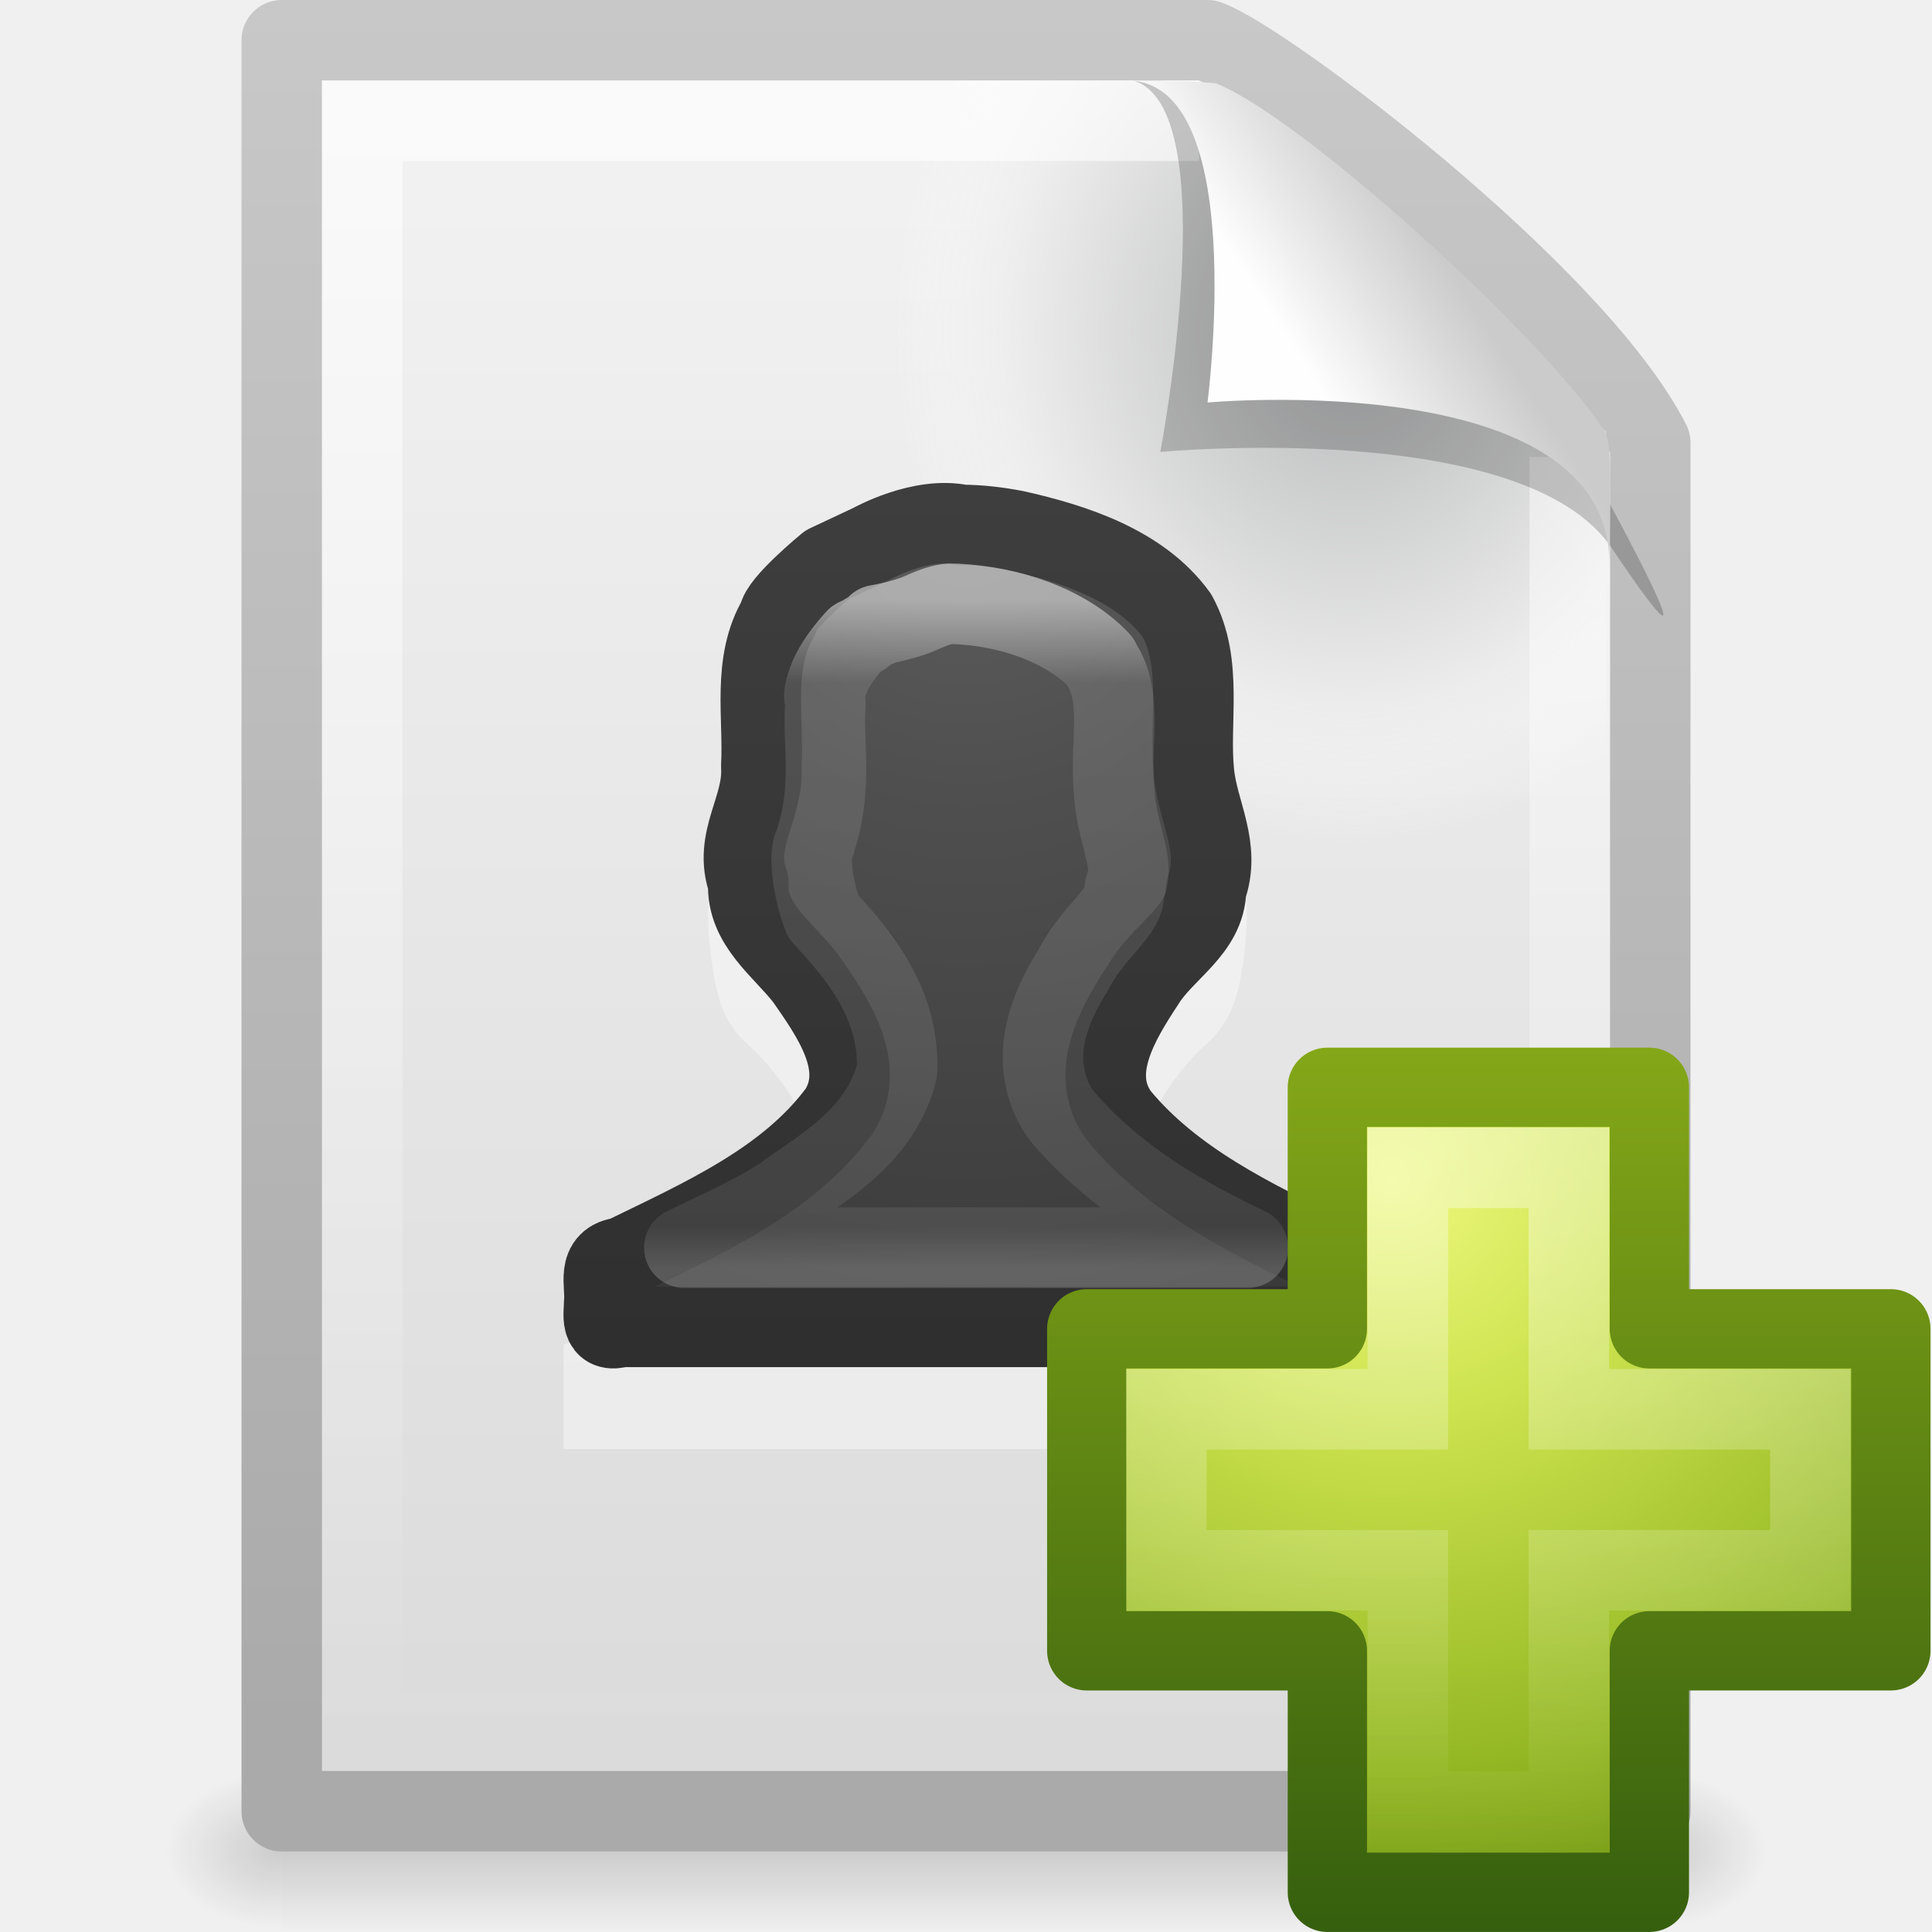
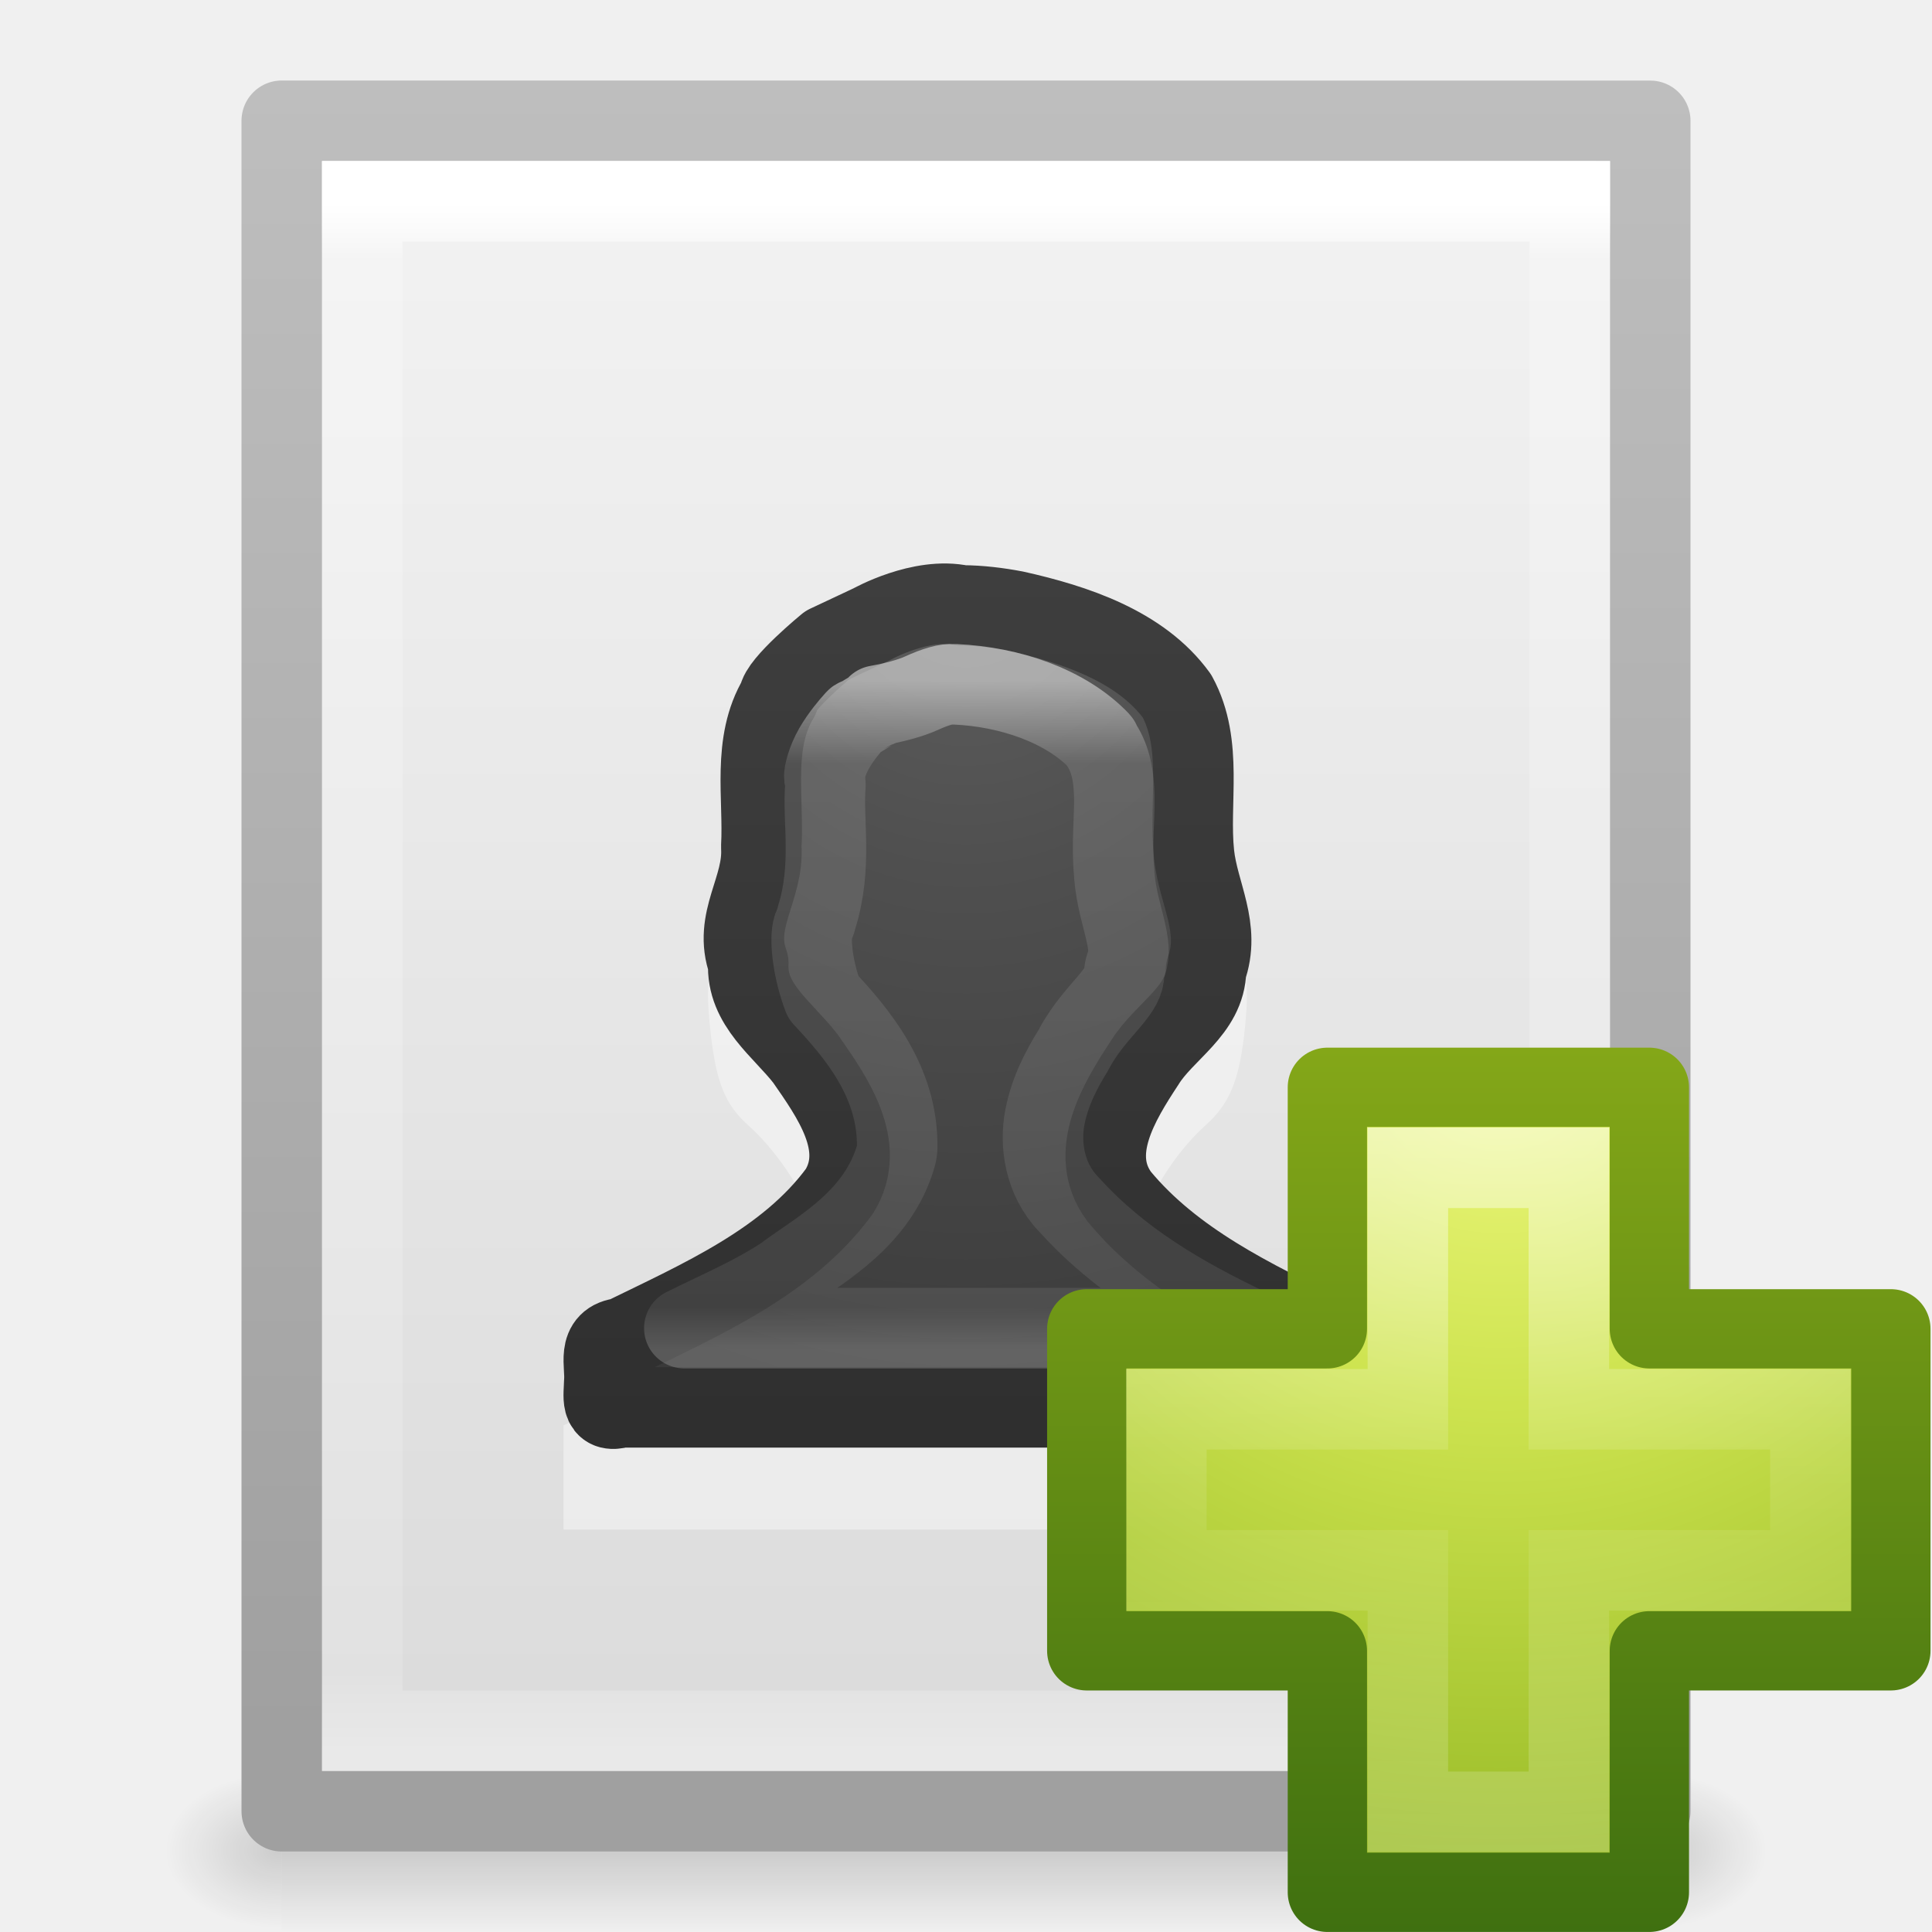
- <svg xmlns="http://www.w3.org/2000/svg" xmlns:xlink="http://www.w3.org/1999/xlink" version="1.0" width="24" height="24" id="svg3386">
-   <defs id="defs3388">
+ <svg xmlns="http://www.w3.org/2000/svg" xmlns:xlink="http://www.w3.org/1999/xlink" version="1.1" width="24" height="24" id="svg3828">
+   <defs id="defs3830">
+     <linearGradient x1="24" y1="5.564" x2="24" y2="43" id="linearGradient3119" xlink:href="#linearGradient3977" gradientUnits="userSpaceOnUse" gradientTransform="matrix(0.4054051,0,0,0.5135135,2.269687,7.675681)" />
+     <linearGradient id="linearGradient3977">
+       <stop id="stop3979" style="stop-color:#ffffff;stop-opacity:1" offset="0" />
+       <stop id="stop3981" style="stop-color:#ffffff;stop-opacity:0.235" offset="0.036" />
+       <stop id="stop3983" style="stop-color:#ffffff;stop-opacity:0.157" offset="0.951" />
+       <stop id="stop3985" style="stop-color:#ffffff;stop-opacity:0.392" offset="1" />
+     </linearGradient>
+     <linearGradient x1="25.132" y1="0.985" x2="25.132" y2="47.013" id="linearGradient3122" xlink:href="#linearGradient3600-4" gradientUnits="userSpaceOnUse" gradientTransform="matrix(0.4857154,0,0,0.4562967,0.3428289,8.348862)" />
+     <linearGradient id="linearGradient3600-4">
+       <stop id="stop3602-7" style="stop-color:#f4f4f4;stop-opacity:1" offset="0" />
+       <stop id="stop3604-6" style="stop-color:#dbdbdb;stop-opacity:1" offset="1" />
+     </linearGradient>
+     <linearGradient x1="-51.786" y1="50.786" x2="-51.786" y2="2.906" id="linearGradient3124" xlink:href="#linearGradient3104-5" gradientUnits="userSpaceOnUse" gradientTransform="matrix(0.3922136,0,0,0.4270257,29.1993,7.840329)" />
+     <linearGradient id="linearGradient3104-5">
+       <stop id="stop3106-6" style="stop-color:#a0a0a0;stop-opacity:1" offset="0" />
+       <stop id="stop3108-9" style="stop-color:#bebebe;stop-opacity:1" offset="1" />
+     </linearGradient>
+     <radialGradient cx="605.714" cy="486.648" r="117.143" fx="605.714" fy="486.648" id="radialGradient3045" xlink:href="#linearGradient5060" gradientUnits="userSpaceOnUse" gradientTransform="matrix(0.01204859,0,0,0.0082353,13.23879,26.98056)" />
+     <linearGradient id="linearGradient5060">
+       <stop id="stop5062" style="stop-color:#000000;stop-opacity:1" offset="0" />
+       <stop id="stop5064" style="stop-color:#000000;stop-opacity:0" offset="1" />
+     </linearGradient>
+     <radialGradient cx="605.714" cy="486.648" r="117.143" fx="605.714" fy="486.648" id="radialGradient3048" xlink:href="#linearGradient5060" gradientUnits="userSpaceOnUse" gradientTransform="matrix(-0.01204859,0,0,0.0082353,10.76121,26.98056)" />
    <linearGradient id="linearGradient5048">
      <stop id="stop5050" style="stop-color:#000000;stop-opacity:0" offset="0" />
      <stop id="stop5056" style="stop-color:#000000;stop-opacity:1" offset="0.5" />
      <stop id="stop5052" style="stop-color:#000000;stop-opacity:0" offset="1" />
    </linearGradient>
-     <linearGradient id="linearGradient5060">
-       <stop id="stop5062" style="stop-color:#000000;stop-opacity:1" offset="0" />
-       <stop id="stop5064" style="stop-color:#000000;stop-opacity:0" offset="1" />
-     </linearGradient>
-     <linearGradient id="linearGradient3104">
-       <stop id="stop3106" style="stop-color:#aaaaaa;stop-opacity:1" offset="0" />
-       <stop id="stop3108" style="stop-color:#c8c8c8;stop-opacity:1" offset="1" />
-     </linearGradient>
-     <linearGradient id="linearGradient3600">
-       <stop id="stop3602" style="stop-color:#f4f4f4;stop-opacity:1" offset="0" />
-       <stop id="stop3604" style="stop-color:#dbdbdb;stop-opacity:1" offset="1" />
-     </linearGradient>
-     <radialGradient cx="102" cy="112.305" r="139.559" id="XMLID_8_" gradientUnits="userSpaceOnUse">
-       <stop id="stop41" style="stop-color:#b7b8b9;stop-opacity:1" offset="0" />
-       <stop id="stop47" style="stop-color:#ececec;stop-opacity:1" offset="0.174" />
-       <stop id="stop49" style="stop-color:#fafafa;stop-opacity:0" offset="0.239" />
-       <stop id="stop51" style="stop-color:#ffffff;stop-opacity:0" offset="0.301" />
-       <stop id="stop53" style="stop-color:#fafafa;stop-opacity:0" offset="0.531" />
-       <stop id="stop55" style="stop-color:#ebecec;stop-opacity:0" offset="0.845" />
-       <stop id="stop57" style="stop-color:#e1e2e3;stop-opacity:0" offset="1" />
-     </radialGradient>
-     <linearGradient id="linearGradient3211">
-       <stop id="stop3213" style="stop-color:#ffffff;stop-opacity:1" offset="0" />
-       <stop id="stop3215" style="stop-color:#ffffff;stop-opacity:0" offset="1" />
-     </linearGradient>
-     <linearGradient id="linearGradient8589">
-       <stop id="stop8591" style="stop-color:#fefefe;stop-opacity:1" offset="0" />
-       <stop id="stop8593" style="stop-color:#cbcbcb;stop-opacity:1" offset="1" />
-     </linearGradient>
-     <linearGradient x1="32.892" y1="8.059" x2="36.358" y2="5.457" id="linearGradient2425" xlink:href="#linearGradient8589" gradientUnits="userSpaceOnUse" gradientTransform="matrix(0.4778466,0,0,0.5524833,0.3722548,-0.0761283)" />
-     <linearGradient x1="24" y1="2" x2="24" y2="46.017" id="linearGradient2429" xlink:href="#linearGradient3211" gradientUnits="userSpaceOnUse" gradientTransform="matrix(0.4545444,0,0,0.4651153,1.090934,0.3372293)" />
-     <radialGradient cx="92.09" cy="102.703" r="139.559" fx="92.09" fy="102.703" id="radialGradient2432" xlink:href="#XMLID_8_" gradientUnits="userSpaceOnUse" gradientTransform="matrix(0.1702128,0,0,-0.1907226,1.106383,23.7165)" />
-     <linearGradient x1="25.132" y1="0.985" x2="25.132" y2="47.013" id="linearGradient2435" xlink:href="#linearGradient3600" gradientUnits="userSpaceOnUse" gradientTransform="matrix(0.4857154,0,0,0.4780255,0.3428305,-0.7059501)" />
-     <linearGradient x1="-51.786" y1="50.786" x2="-51.786" y2="2.906" id="linearGradient2438" xlink:href="#linearGradient3104" gradientUnits="userSpaceOnUse" gradientTransform="matrix(0.3922135,0,0,0.4473607,29.19929,-1.2387)" />
-     <radialGradient cx="605.714" cy="486.648" r="117.143" fx="605.714" fy="486.648" id="radialGradient2441" xlink:href="#linearGradient5060" gradientUnits="userSpaceOnUse" gradientTransform="matrix(0.01204859,0,0,0.00823529,13.23879,18.98057)" />
-     <radialGradient cx="605.714" cy="486.648" r="117.143" fx="605.714" fy="486.648" id="radialGradient2444" xlink:href="#linearGradient5060" gradientUnits="userSpaceOnUse" gradientTransform="matrix(-0.01204859,0,0,0.00823529,10.76121,18.98057)" />
-     <linearGradient x1="302.857" y1="366.648" x2="302.857" y2="609.505" id="linearGradient2447" xlink:href="#linearGradient5048" gradientUnits="userSpaceOnUse" gradientTransform="matrix(0.0352071,0,0,0.00823529,-0.724852,18.98055)" />
-     <linearGradient x1="24.139" y1="7.048" x2="24.139" y2="39.268" id="linearGradient5530" xlink:href="#linearGradient3943" gradientUnits="userSpaceOnUse" gradientTransform="matrix(0.2817955,0,0,0.2800956,12.18603,12.02218)" />
-     <linearGradient id="linearGradient3943">
-       <stop id="stop3945" style="stop-color:#ffffff;stop-opacity:1" offset="0" />
-       <stop id="stop3947" style="stop-color:#ffffff;stop-opacity:0" offset="1" />
-     </linearGradient>
-     <linearGradient id="linearGradient3242-7">
-       <stop id="stop3244-5" style="stop-color:#eef87e;stop-opacity:1" offset="0" />
-       <stop id="stop3246-9" style="stop-color:#cde34f;stop-opacity:1" offset="0.262" />
-       <stop id="stop3248-7" style="stop-color:#93b723;stop-opacity:1" offset="0.661" />
-       <stop id="stop3250-8" style="stop-color:#5a7e0d;stop-opacity:1" offset="1" />
-     </linearGradient>
-     <linearGradient id="linearGradient2490-3">
-       <stop id="stop2492-3" style="stop-color:#365f0e;stop-opacity:1" offset="0" />
-       <stop id="stop2494-8" style="stop-color:#84a718;stop-opacity:1" offset="1" />
-     </linearGradient>
-     <radialGradient cx="69.448" cy="51.695" r="31" fx="69.448" fy="51.695" id="radialGradient3121" xlink:href="#linearGradient3242-7" gradientUnits="userSpaceOnUse" gradientTransform="matrix(0,0.3568416,-0.3882002,0,37.35657,-10.11411)" />
-     <linearGradient x1="72.422" y1="124.756" x2="72.422" y2="51.244" id="linearGradient3123" xlink:href="#linearGradient2490-3" gradientUnits="userSpaceOnUse" gradientTransform="matrix(0.1482266,0,0,0.1494387,5.45079,5.356682)" />
-     <linearGradient x1="24" y1="14.916" x2="24" y2="32.596" id="linearGradient3063" xlink:href="#linearGradient3195" gradientUnits="userSpaceOnUse" gradientTransform="matrix(0.3909663,0,0,0.4700354,1.664748,0.4423574)" />
+     <linearGradient x1="302.857" y1="366.648" x2="302.857" y2="609.505" id="linearGradient3826" xlink:href="#linearGradient5048" gradientUnits="userSpaceOnUse" gradientTransform="matrix(0.0352071,0,0,0.0082353,-0.724852,26.98055)" />
+     <linearGradient xlink:href="#linearGradient3195" id="linearGradient3063" gradientUnits="userSpaceOnUse" gradientTransform="matrix(0.3909663,0,0,0.4700354,1.664748,1.442663)" x1="24" y1="14.916" x2="24" y2="32.596" />
    <linearGradient id="linearGradient3195">
      <stop id="stop3197" style="stop-color:#ffffff;stop-opacity:1" offset="0" />
      <stop id="stop3199" style="stop-color:#ffffff;stop-opacity:0.235" offset="0.123" />
      <stop id="stop3201" style="stop-color:#ffffff;stop-opacity:0.157" offset="0.937" />
      <stop id="stop3203" style="stop-color:#ffffff;stop-opacity:0.392" offset="1" />
    </linearGradient>
-     <radialGradient cx="10.904" cy="8.45" r="20" fx="10.904" fy="8.45" id="radialGradient3066" xlink:href="#linearGradient2867-449-88-871-390-598-476-591-434-148-57-177-641-289-620-227-114-444-680-744-8-7" gradientUnits="userSpaceOnUse" gradientTransform="matrix(0,0.7455191,-0.6788126,0,17.7389,-2.181254)" />
+     <radialGradient xlink:href="#linearGradient2867-449-88-871-390-598-476-591-434-148-57-177-641-289-620-227-114-444-680-744-8-7" id="radialGradient3066" gradientUnits="userSpaceOnUse" gradientTransform="matrix(0,0.7455191,-0.6788126,0,17.7389,-1.180948)" cx="10.904" cy="8.45" fx="10.904" fy="8.45" r="20" />
    <linearGradient id="linearGradient2867-449-88-871-390-598-476-591-434-148-57-177-641-289-620-227-114-444-680-744-8-7">
      <stop id="stop5430-8-6" style="stop-color:#5f5f5f;stop-opacity:1" offset="0" />
      <stop id="stop5432-3-5" style="stop-color:#4f4f4f;stop-opacity:1" offset="0.262" />
      <stop id="stop5434-1-6" style="stop-color:#3b3b3b;stop-opacity:1" offset="0.705" />
      <stop id="stop5436-8-9" style="stop-color:#2b2b2b;stop-opacity:1" offset="1" />
    </linearGradient>
-     <linearGradient x1="24" y1="44" x2="24" y2="3.899" id="linearGradient3068" xlink:href="#linearGradient3707-319-631-407-324-616-674-812-821-107-178-392-400-6-7" gradientUnits="userSpaceOnUse" gradientTransform="matrix(0.5369519,0,0,0.5302194,-0.8838174,-0.9704078)" />
+     <linearGradient xlink:href="#linearGradient3707-319-631-407-324-616-674-812-821-107-178-392-400-6-7" id="linearGradient3068" gradientUnits="userSpaceOnUse" gradientTransform="matrix(0.5369519,0,0,0.5302194,-0.8838173,0.0298982)" x1="24" y1="44" x2="24" y2="3.899" />
    <linearGradient id="linearGradient3707-319-631-407-324-616-674-812-821-107-178-392-400-6-7">
      <stop id="stop5440-4-4" style="stop-color:#272727;stop-opacity:1" offset="0" />
      <stop id="stop5442-3-5" style="stop-color:#454545;stop-opacity:1" offset="1" />
    </linearGradient>
+     <linearGradient xlink:href="#linearGradient4154" id="linearGradient5530" gradientUnits="userSpaceOnUse" gradientTransform="matrix(0.2817955,0,0,0.2800956,12.18603,12.02218)" x1="24.139" y1="7.048" x2="24.139" y2="39.268" />
+     <linearGradient id="linearGradient4154">
+       <stop offset="0" style="stop-color:#ffffff;stop-opacity:1" id="stop4156" />
+       <stop offset="0.447" style="stop-color:#ffffff;stop-opacity:0.235" id="stop4158" />
+       <stop offset="0.564" style="stop-color:#ffffff;stop-opacity:0.157" id="stop4160" />
+       <stop offset="1" style="stop-color:#ffffff;stop-opacity:0.392" id="stop4162" />
+     </linearGradient>
+     <linearGradient id="linearGradient3242-7">
+       <stop offset="0" style="stop-color:#eef87e;stop-opacity:1" id="stop3244-5" />
+       <stop offset="0.262" style="stop-color:#cde34f;stop-opacity:1" id="stop3246-9" />
+       <stop offset="0.661" style="stop-color:#93b723;stop-opacity:1" id="stop3248-7" />
+       <stop offset="1" style="stop-color:#5a7e0d;stop-opacity:1" id="stop3250-8" />
+     </linearGradient>
+     <linearGradient id="linearGradient2490-3">
+       <stop offset="0" style="stop-color:#3f7010;stop-opacity:1;" id="stop2492-3" />
+       <stop offset="1" style="stop-color:#84a718;stop-opacity:1" id="stop2494-8" />
+     </linearGradient>
+     <radialGradient r="31" fy="48.216" fx="65.297" cy="48.216" cx="65.297" gradientTransform="matrix(0,0.5254499,-0.5716256,0,46.20067,-21.12381)" gradientUnits="userSpaceOnUse" id="radialGradient3264" xlink:href="#linearGradient3242-7" />
+     <linearGradient y2="51.244" x2="72.422" y1="124.756" x1="72.422" gradientTransform="matrix(0.1482266,0,0,0.1494387,5.450789,5.356682)" gradientUnits="userSpaceOnUse" id="linearGradient3266" xlink:href="#linearGradient2490-3" />
  </defs>
-   <rect width="17" height="2" x="3.5" y="22" id="rect2879" style="opacity:0.15;fill:url(#linearGradient2447);fill-opacity:1;fill-rule:nonzero;stroke:none;stroke-width:1;marker:none;visibility:visible;display:inline;overflow:visible" />
-   <path d="m 3.5,22 c 0,0 0,2 0,2 C 2.88,24.004 2,23.552 2,23 2,22.448 2.692,22 3.5,22 z" id="path2881" style="opacity:0.15;fill:url(#radialGradient2444);fill-opacity:1;fill-rule:nonzero;stroke:none;stroke-width:1;marker:none;visibility:visible;display:inline;overflow:visible" />
-   <path d="m 3.5,0.5 c 3.896,0 7.604,0 11.5,0 C 15.683,0.737 19.541,3.628 20.5,5.5 c 0,5.729 3.9e-5,11.271 3.9e-5,17 -5.667,0 -11.333,0 -17,0 0,-7.333 0,-14.667 0,-22 z" id="path4160" style="fill:url(#linearGradient2435);fill-opacity:1;stroke:url(#linearGradient2438);stroke-width:1;stroke-linecap:butt;stroke-linejoin:round;stroke-miterlimit:4;stroke-opacity:1;stroke-dasharray:none;stroke-dashoffset:0;display:inline" />
-   <path d="M 4.17,22 C 4.076,22 4,21.914 4,21.809 L 4,1.211 C 4,1.106 4.076,1.021 4.17,1.021 7.692,1.073 11.594,0.942 15.111,1.034 L 19.95,5.361 20,21.809 C 20,21.914 19.924,22 19.83,22 L 4.17,22 z" id="path4191" style="fill:url(#radialGradient2432);fill-opacity:1" />
-   <path d="m 19.5,5.677 c 0,5.208 0,10.615 0,15.823 -5,0 -10,0 -15,0 0,-6.667 0,-13.333 0,-20 3.437,0 6.956,0 10.394,0" id="path2435" style="opacity:0.6;fill:none;stroke:url(#linearGradient2429);stroke-width:1;stroke-linecap:butt;stroke-linejoin:miter;stroke-miterlimit:4;stroke-opacity:1;stroke-dasharray:none;stroke-dashoffset:0;display:inline" />
-   <path d="m 14.075,1 c 1.156,0.329 0.339,4.614 0.339,4.614 0,0 4.515,-0.428 5.608,1.195 C 21.511,9.022 19.954,6.174 19.849,5.988 19.093,4.648 15.982,1.441 14.803,1.046 14.715,1.017 14.52,1 14.075,1 z" id="path3370" style="opacity:0.2;fill:#000000;fill-opacity:1;fill-rule:evenodd;stroke:none;display:inline" />
-   <path d="m 14,1 c 1.526,0 1,4 1,4 0,0 4.992,-0.453 4.992,2 0,-0.598 0.056,-1.478 -0.064,-1.656 C 19.089,4.101 16.184,1.482 15.13,1.046 15.044,1.011 14.444,1 14,1 z" id="path4474" style="fill:url(#linearGradient2425);fill-opacity:1;fill-rule:evenodd;stroke:none;display:inline" />
-   <path d="m 11.952,7 c -0.36,-0.002 -0.676,0.063 -0.891,0.198 -0.278,0.174 -0.4,0.196 -0.477,0.076 -0.074,-0.115 -0.142,-0.102 -0.207,0.061 -0.055,0.138 -0.171,0.2 -0.302,0.152 -0.126,-0.046 -0.177,-0.031 -0.127,0.046 0.048,0.074 0.024,0.137 -0.048,0.137 -0.072,0 -0.303,0.233 -0.509,0.517 -0.328,0.453 -0.382,0.66 -0.382,1.613 4.4e-5,0.598 0.063,1.18 -0.127,1.217 -0.111,0.022 -0.101,0.437 -0.048,0.867 0.069,0.562 0.173,0.837 0.461,1.095 0.449,0.402 0.859,1.098 0.859,1.476 0,0.518 -1.264,1.424 -3.154,2.251 l 3e-7,1.294 9.999,0 L 17,16.571 c -1.569,-0.682 -2.868,-1.627 -2.868,-2.116 0,-0.377 0.395,-1.074 0.843,-1.476 0.288,-0.258 0.408,-0.533 0.477,-1.095 0.053,-0.43 0.06,-0.833 -0.048,-0.867 -0.149,-0.047 -0.143,-0.624 -0.143,-1.217 0,-0.85 -0.057,-1.166 -0.286,-1.521 -0.457,-0.708 -1.944,-1.272 -3.023,-1.278 z" id="rect2382-1" style="opacity:0.4;fill:#ffffff;fill-opacity:1;fill-rule:evenodd;stroke:none;stroke-width:1.002;marker:none;visibility:visible;display:inline;overflow:visible;enable-background:accumulate" />
-   <path d="m 11.953,6.522 c -0.512,-0.112 -1.125,0.233 -1.125,0.233 l -0.551,0.259 c 0,0 -0.597,0.49 -0.603,0.656 -0.336,0.559 -0.183,1.237 -0.217,1.848 0.033,0.525 -0.356,0.914 -0.161,1.447 -0.028,0.514 0.422,0.815 0.711,1.187 0.326,0.47 0.768,1.084 0.42,1.647 -0.644,0.878 -1.715,1.344 -2.692,1.822 -0.332,0.032 -0.207,0.332 -0.229,0.546 -5.288e-4,0.17 -0.06,0.395 0.205,0.316 2.93,0 5.859,0 8.789,0 0,-0.294 0,-0.588 0,-0.883 -0.946,-0.451 -1.934,-0.934 -2.597,-1.736 -0.399,-0.537 9.12e-4,-1.182 0.315,-1.66 0.245,-0.398 0.757,-0.652 0.764,-1.159 0.188,-0.514 -0.096,-0.94 -0.149,-1.431 -0.069,-0.651 0.118,-1.362 -0.212,-1.967 -0.448,-0.619 -1.268,-0.891 -2.012,-1.057 -0.216,-0.041 -0.436,-0.068 -0.656,-0.069 z" id="path3107" style="color:#000000;fill:url(#radialGradient3066);fill-opacity:1;fill-rule:nonzero;stroke:url(#linearGradient3068);stroke-width:1;stroke-linecap:round;stroke-linejoin:round;stroke-miterlimit:4;stroke-opacity:1;stroke-dasharray:none;stroke-dashoffset:0;marker:none;visibility:visible;display:inline;overflow:visible;enable-background:accumulate" />
-   <path d="m 11.842,7.501 c -0.083,-0.008 -0.212,0.027 -0.397,0.111 -0.137,0.062 -0.341,0.116 -0.548,0.153 l 0.014,0.014 c -0.003,0.001 -0.143,0.081 -0.233,0.139 -0.017,0.011 -0.026,0.004 -0.041,0.014 -0.005,0.006 -0.011,0.011 -0.014,0.014 -0.059,0.065 -0.175,0.201 -0.26,0.348 -0.089,0.154 -0.129,0.32 -0.123,0.362 a 0.408,0.416 0 0 1 0.014,0.098 c -0.039,0.426 0.092,1.001 -0.11,1.644 a 0.408,0.416 0 0 1 -0.027,0.084 c -0.076,0.132 -0.019,0.574 0.11,0.906 0.421,0.45 0.931,1.05 0.918,1.867 a 0.408,0.416 0 0 1 -0.014,0.098 c -0.222,0.775 -0.908,1.149 -1.342,1.463 a 0.408,0.416 0 0 1 -0.014,0.014 c -0.408,0.275 -0.844,0.453 -1.274,0.669 l 7,0 c -0.799,-0.382 -1.59,-0.833 -2.219,-1.533 -0.004,-0.005 -0.009,-0.009 -0.014,-0.014 -0.293,-0.31 -0.353,-0.736 -0.288,-1.073 0.064,-0.331 0.214,-0.609 0.356,-0.836 0.005,-0.008 0.009,-0.02 0.014,-0.028 0.143,-0.262 0.32,-0.442 0.438,-0.585 0.123,-0.149 0.175,-0.231 0.178,-0.348 a 0.408,0.416 0 0 1 0.027,-0.111 c 0.044,-0.135 0.025,-0.243 -0.014,-0.418 -0.038,-0.171 -0.115,-0.402 -0.137,-0.683 -4.33e-4,-0.005 3.89e-4,-0.008 0,-0.014 -0.036,-0.365 0.007,-0.694 0,-0.975 -0.007,-0.28 -0.058,-0.485 -0.178,-0.655 -0.002,-0.002 0.002,-0.012 0,-0.014 -0.427,-0.45 -1.13,-0.681 -1.795,-0.711 a 0.408,0.416 0 0 1 -0.027,0 z" id="path3151" style="opacity:0.5;color:#000000;fill:none;stroke:url(#linearGradient3063);stroke-width:1;stroke-linecap:round;stroke-linejoin:round;stroke-miterlimit:4;stroke-opacity:1;stroke-dasharray:none;stroke-dashoffset:0;marker:none;visibility:visible;display:inline;overflow:visible;enable-background:accumulate" />
-   <path d="m 20.5,22 c 0,0 0,2 0,2 0.62,0.004 1.5,-0.448 1.5,-1 0,-0.552 -0.692,-1 -1.5,-1 z" id="path2883" style="opacity:0.15;fill:url(#radialGradient2441);fill-opacity:1;fill-rule:nonzero;stroke:none;stroke-width:1;marker:none;visibility:visible;display:inline;overflow:visible" />
-   <path d="m 16.489,16.507 0,-3 4,0 0,3 3,0 0,4 -3,0 0,3 -4,0 0,-3 -2.989,0 0,-4 2.989,0 z" id="path2262" style="color:#000000;fill:url(#radialGradient3121);fill-opacity:1;fill-rule:nonzero;stroke:url(#linearGradient3123);stroke-width:0.985;stroke-linecap:round;stroke-linejoin:round;stroke-miterlimit:4;stroke-opacity:1;stroke-dasharray:none;stroke-dashoffset:0;marker:none;visibility:visible;display:inline;overflow:visible;enable-background:accumulate" />
-   <path d="m 17.489,17.507 0,-3 2,0 0,3 3,0 0,2 -3,0 0,3 -2,0 0,-3 -3,0 0,-2 3,0 z" id="path2272" style="opacity:0.4;fill:none;stroke:url(#linearGradient5530);stroke-width:1;stroke-linecap:butt;stroke-linejoin:miter;stroke-miterlimit:4;stroke-opacity:1;stroke-dasharray:none;display:inline" />
+   <g transform="translate(0,-8)" id="layer1">
+     <rect width="17" height="2" x="3.5" y="30" id="rect2879" style="opacity:0.15;fill:url(#linearGradient3826);fill-opacity:1;fill-rule:nonzero;stroke:none;stroke-width:1;marker:none;visibility:visible;display:inline;overflow:visible" />
+     <path d="m 3.5,30 c 0,0 0,2 0,2 C 2.88,32.004 2,31.552 2,31 2,30.448 2.692,30 3.5,30 z" id="path2881" style="opacity:0.15;fill:url(#radialGradient3048);fill-opacity:1;fill-rule:nonzero;stroke:none;stroke-width:1;marker:none;visibility:visible;display:inline;overflow:visible" />
+     <path d="m 20.5,30 c 0,0 0,2 0,2 0.62,0.004 1.5,-0.448 1.5,-1 0,-0.552 -0.692,-1 -1.5,-1 z" id="path2883" style="opacity:0.15;fill:url(#radialGradient3045);fill-opacity:1;fill-rule:nonzero;stroke:none;stroke-width:1;marker:none;visibility:visible;display:inline;overflow:visible" />
+     <path d="m 3.5,9.5 c 3.896,0 17,0.001 17,0.001 l 2.1e-5,20.999 c 0,0 -11.333,0 -17,0 0,-7 0,-14 0,-21 z" id="path4160-3" style="fill:url(#linearGradient3122);fill-opacity:1;stroke:url(#linearGradient3124);stroke-width:1;stroke-linecap:butt;stroke-linejoin:round;stroke-miterlimit:4;stroke-opacity:1;stroke-dasharray:none;stroke-dashoffset:0;display:inline" />
+     <path d="m 19.5,29.5 -15,0 0,-19 L 19.5,10.5 z" id="rect6741-1" style="fill:none;stroke:url(#linearGradient3119);stroke-width:1;stroke-linecap:round;stroke-linejoin:miter;stroke-miterlimit:4;stroke-opacity:1;stroke-dasharray:none;stroke-dashoffset:0" />
+   </g>
+   <path style="opacity:0.4;fill:#ffffff;fill-opacity:1;fill-rule:evenodd;stroke:none;stroke-width:1.002;marker:none;visibility:visible;display:inline;overflow:visible;enable-background:accumulate" id="rect2382-1" d="m 11.952,8 c -0.36,-0.002 -0.676,0.063 -0.891,0.198 -0.278,0.174 -0.4,0.196 -0.477,0.076 -0.074,-0.115 -0.142,-0.102 -0.207,0.061 -0.055,0.138 -0.171,0.2 -0.302,0.152 -0.126,-0.046 -0.177,-0.031 -0.127,0.046 0.048,0.074 0.024,0.137 -0.048,0.137 -0.072,0 -0.303,0.233 -0.509,0.517 -0.328,0.453 -0.382,0.66 -0.382,1.613 4.4e-5,0.598 0.063,1.18 -0.127,1.217 -0.111,0.022 -0.101,0.437 -0.048,0.867 0.069,0.562 0.173,0.837 0.461,1.095 0.449,0.402 0.859,1.098 0.859,1.476 0,0.518 -1.264,1.424 -3.154,2.251 L 7,19 16.999,19 17,17.571 c -1.569,-0.682 -2.868,-1.627 -2.868,-2.116 0,-0.377 0.395,-1.074 0.843,-1.476 0.288,-0.258 0.408,-0.533 0.477,-1.095 0.053,-0.43 0.06,-0.833 -0.048,-0.867 -0.149,-0.047 -0.143,-0.624 -0.143,-1.217 0,-0.85 -0.057,-1.166 -0.286,-1.521 -0.457,-0.708 -1.944,-1.272 -3.023,-1.278 z" />
+   <path style="color:#000000;fill:url(#radialGradient3066);fill-opacity:1;fill-rule:nonzero;stroke:url(#linearGradient3068);stroke-width:1;stroke-linecap:round;stroke-linejoin:round;stroke-miterlimit:4;stroke-opacity:1;stroke-dasharray:none;stroke-dashoffset:0;marker:none;visibility:visible;display:inline;overflow:visible;enable-background:accumulate" id="path3107" d="m 11.953,7.522 c -0.512,-0.112 -1.125,0.233 -1.125,0.233 l -0.551,0.259 c 0,0 -0.597,0.49 -0.603,0.656 -0.336,0.559 -0.183,1.237 -0.217,1.848 0.033,0.525 -0.356,0.914 -0.161,1.447 -0.028,0.514 0.422,0.815 0.711,1.187 0.326,0.47 0.768,1.084 0.42,1.647 -0.644,0.878 -1.715,1.344 -2.692,1.822 -0.332,0.032 -0.207,0.332 -0.229,0.546 -5.288e-4,0.17 -0.06,0.395 0.205,0.316 2.93,0 5.859,0 8.789,0 0,-0.294 0,-0.588 0,-0.883 -0.946,-0.451 -1.934,-0.934 -2.597,-1.736 -0.399,-0.537 9.12e-4,-1.182 0.315,-1.66 0.245,-0.398 0.757,-0.652 0.764,-1.159 0.188,-0.514 -0.096,-0.94 -0.149,-1.431 -0.069,-0.651 0.118,-1.362 -0.212,-1.967 -0.448,-0.619 -1.268,-0.891 -2.012,-1.057 -0.216,-0.041 -0.436,-0.068 -0.656,-0.069 z" />
+   <path style="opacity:0.5;color:#000000;fill:none;stroke:url(#linearGradient3063);stroke-width:1;stroke-linecap:round;stroke-linejoin:round;stroke-miterlimit:4;stroke-opacity:1;stroke-dasharray:none;stroke-dashoffset:0;marker:none;visibility:visible;display:inline;overflow:visible;enable-background:accumulate" id="path3151" d="m 11.842,8.501 c -0.083,-0.008 -0.212,0.027 -0.397,0.111 -0.137,0.062 -0.341,0.116 -0.548,0.153 l 0.014,0.014 c -0.003,0.001 -0.143,0.081 -0.233,0.139 -0.017,0.011 -0.026,0.004 -0.041,0.014 -0.005,0.006 -0.011,0.011 -0.014,0.014 -0.059,0.065 -0.175,0.201 -0.26,0.348 -0.089,0.154 -0.129,0.32 -0.123,0.362 a 0.408,0.416 0 0 1 0.014,0.098 c -0.039,0.426 0.092,1.001 -0.11,1.644 a 0.408,0.416 0 0 1 -0.027,0.084 c -0.076,0.132 -0.019,0.574 0.11,0.906 0.421,0.45 0.931,1.05 0.918,1.867 a 0.408,0.416 0 0 1 -0.014,0.098 c -0.222,0.775 -0.908,1.149 -1.342,1.463 a 0.408,0.416 0 0 1 -0.014,0.014 c -0.408,0.275 -0.844,0.453 -1.274,0.669 l 7,0 c -0.799,-0.382 -1.59,-0.833 -2.219,-1.533 -0.004,-0.005 -0.009,-0.009 -0.014,-0.014 -0.293,-0.31 -0.353,-0.736 -0.288,-1.073 0.064,-0.331 0.214,-0.609 0.356,-0.836 0.005,-0.008 0.009,-0.02 0.014,-0.028 0.143,-0.262 0.32,-0.442 0.438,-0.585 0.123,-0.149 0.175,-0.231 0.178,-0.348 a 0.408,0.416 0 0 1 0.027,-0.111 c 0.044,-0.135 0.025,-0.243 -0.014,-0.418 -0.038,-0.171 -0.115,-0.402 -0.137,-0.683 -4.33e-4,-0.005 3.89e-4,-0.008 0,-0.014 -0.036,-0.365 0.007,-0.694 0,-0.975 -0.007,-0.28 -0.058,-0.485 -0.178,-0.655 -0.002,-0.002 0.002,-0.012 0,-0.014 -0.427,-0.45 -1.13,-0.681 -1.795,-0.711 a 0.408,0.416 0 0 1 -0.027,0 z" />
+   <path style="color:#000000;fill:url(#radialGradient3264);fill-opacity:1;fill-rule:nonzero;stroke:url(#linearGradient3266);stroke-width:0.985;stroke-linecap:round;stroke-linejoin:round;stroke-miterlimit:4;stroke-opacity:1;stroke-dasharray:none;stroke-dashoffset:0;marker:none;visibility:visible;display:inline;overflow:visible;enable-background:accumulate" d="m 16.489,16.507 0,-3 4,0 0,3 3,0 0,4 -3,0 0,3 -4,0 0,-3 -2.989,0 0,-4 2.989,0 z" id="path2262" />
+   <path style="opacity:0.5;fill:none;stroke:url(#linearGradient5530);stroke-width:1;stroke-linecap:butt;stroke-linejoin:miter;stroke-miterlimit:4;stroke-opacity:1;stroke-dasharray:none;display:inline" d="m 17.489,17.507 0,-3 2,0 0,3 3,0 0,2 -3,0 0,3 -2,0 0,-3 -3,0 0,-2 3,0 z" id="path2272" />
</svg>
